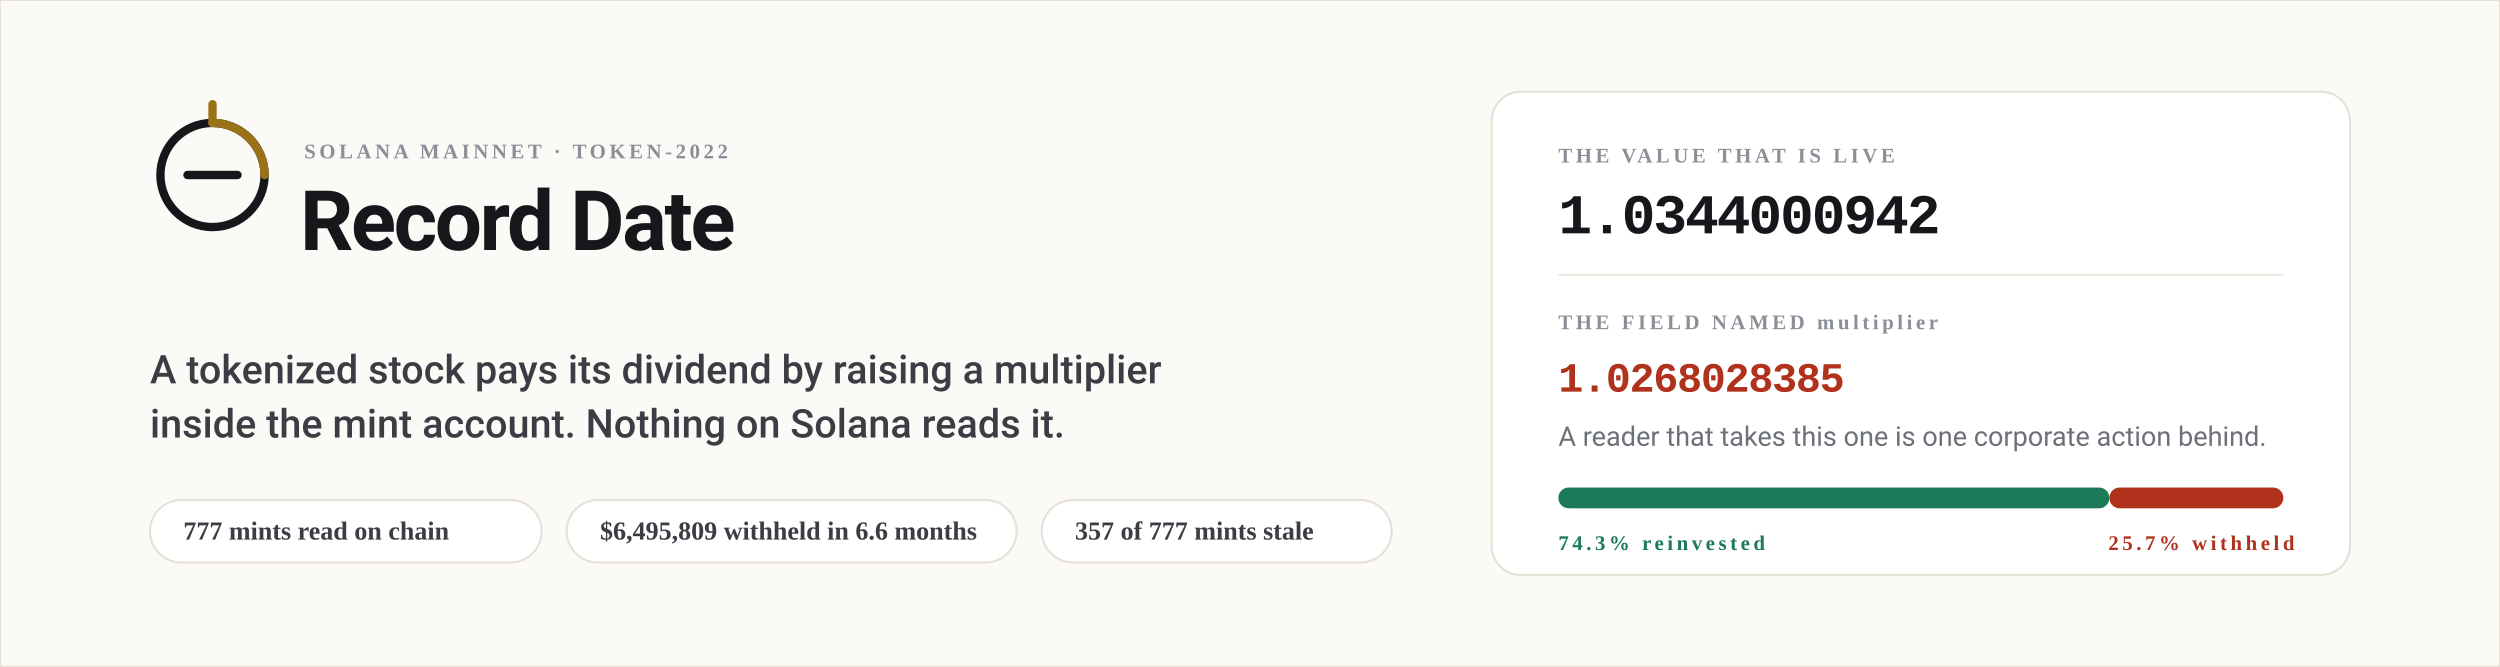
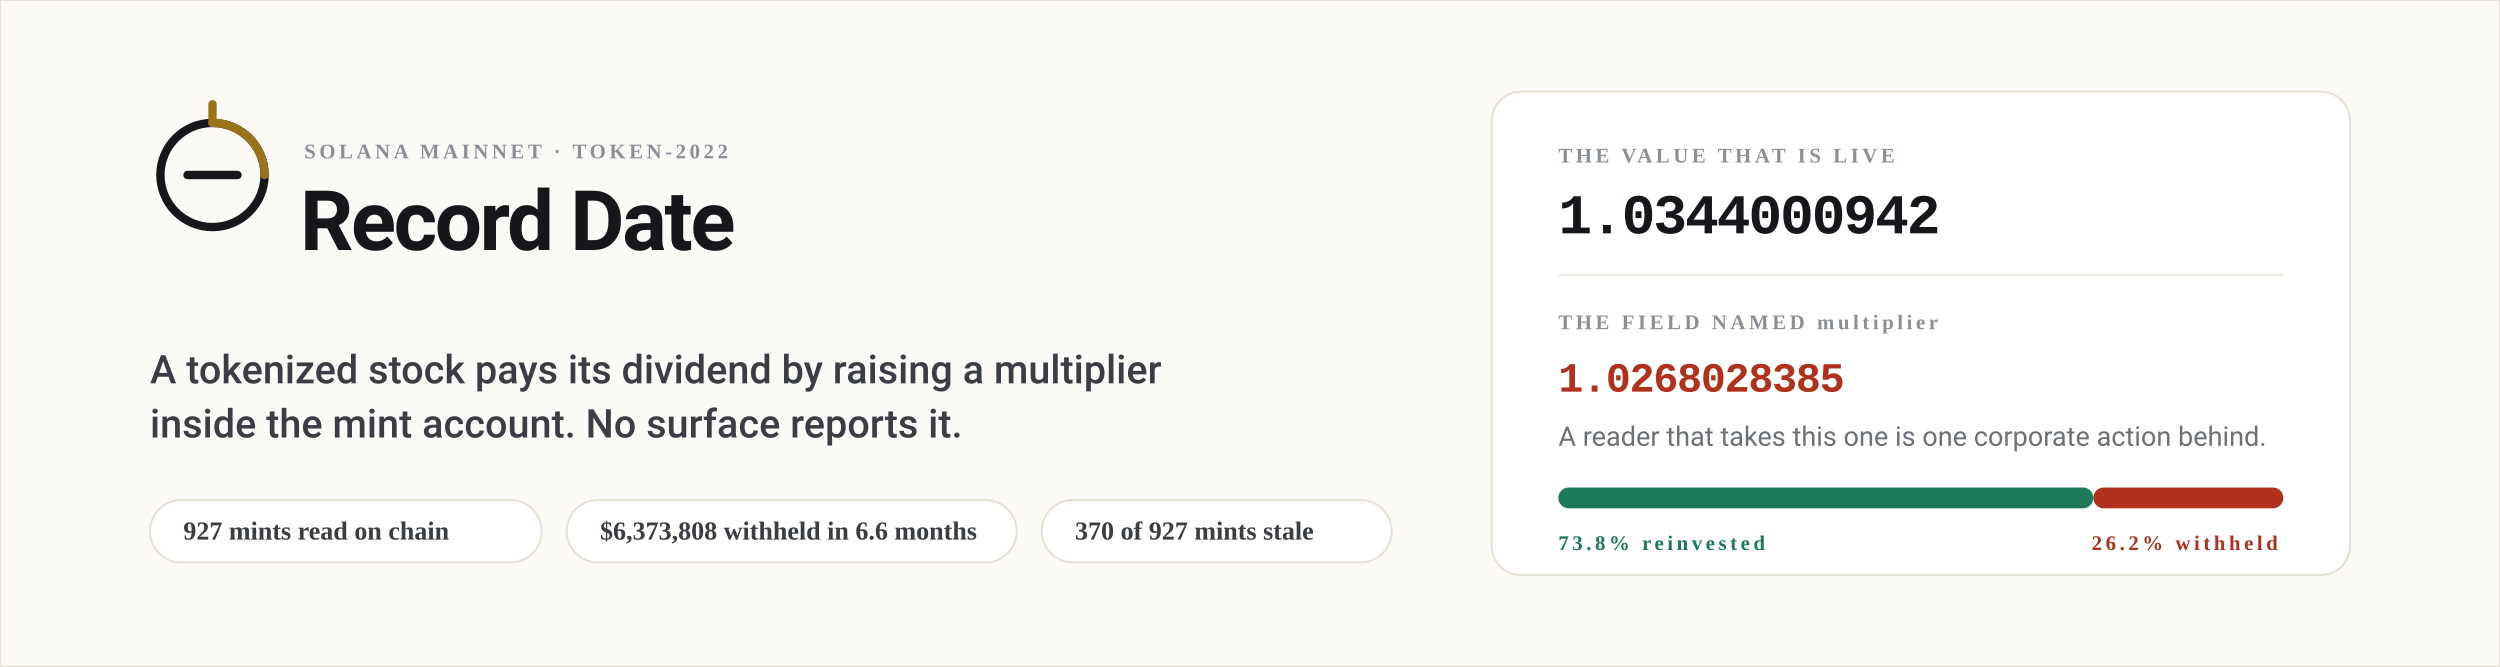
- <svg xmlns="http://www.w3.org/2000/svg" viewBox="0 0 1200 320" width="1200" height="320" role="img" aria-label="Record Date: the dividend is a number in the Token-2022 mint account, and nothing on Solana reads it">
+ <svg xmlns="http://www.w3.org/2000/svg" viewBox="0 0 1200 320" width="1200" height="320" role="img" aria-label="Record Date: the dividend is a number in the Token-2022 mint account, and no surface reports it">
  <defs>
    <style>
      .sans{font-family:-apple-system,BlinkMacSystemFont,'Segoe UI',Roboto,Helvetica,Arial,sans-serif}
      .mono{font-family:ui-monospace,SFMono-Regular,Menlo,Consolas,'Liberation Mono',monospace}
      .eyebrow{font-size:10px;font-weight:700;letter-spacing:.17em;text-transform:uppercase;fill:#8b8f97}
      .pill{font-size:12.5px;font-weight:600;fill:#3a3d44}
      .chip{fill:#fff;stroke:#e6e1d6;stroke-width:1}
    </style>
  </defs>
  <rect width="1200" height="320" fill="#fbfaf7" />
  <rect x="0" y="0" width="1200" height="320" fill="none" stroke="#e6e1d6" stroke-width="1" />
  <g transform="translate(72,52)">
    <circle cx="30" cy="32" r="25" fill="none" stroke="#15171b" stroke-width="4" />
    <path d="M30 7 A25 25 0 0 1 55 32" fill="none" stroke="#9a7318" stroke-width="4" stroke-linecap="round" />
    <path d="M30 7V-2" stroke="#9a7318" stroke-width="4" stroke-linecap="round" />
    <path d="M18 32h24" stroke="#15171b" stroke-width="4" stroke-linecap="round" />
  </g>
  <text class="eyebrow" x="146" y="76">SOLANA MAINNET · TOKEN-2022</text>
  <text class="sans" x="144" y="120" font-size="40" font-weight="680" letter-spacing="-1.1" fill="#15171b">Record Date</text>
  <text class="sans" x="72" y="184" font-size="19" font-weight="500" fill="#3a3d44">
    A tokenized stock pays its dividend by raising a multiplier
  </text>
  <text class="sans" x="72" y="210" font-size="19" font-weight="500" fill="#3a3d44">
-     inside the mint account. Nothing on Solana reads it.
+     inside the mint account. No surface reports it.
  </text>
  <rect class="chip" x="72" y="240" width="188" height="30" rx="15" />
-   <text class="pill" x="88" y="259">777 mints read on chain</text>
+   <text class="pill" x="88" y="259">927 mints read on chain</text>
  <rect class="chip" x="272" y="240" width="216" height="30" rx="15" />
-   <text class="pill" x="288" y="259">$6,495,809 withheld in 6.6 months</text>
+   <text class="pill" x="288" y="259">$6,373,808 withheld in 6.6 months</text>
  <rect class="chip" x="500" y="240" width="168" height="30" rx="15" />
-   <text class="pill" x="516" y="259">357 of 777 mints stale</text>
+   <text class="pill" x="516" y="259">370 of 927 mints stale</text>
  <rect x="716" y="44" width="412" height="232" rx="14" fill="#fff" stroke="#e6e1d6" />
  <text class="eyebrow" x="748" y="78">THE VALUE THAT IS LIVE</text>
  <text class="mono" x="748" y="112" font-size="27" font-weight="600" fill="#15171b" letter-spacing="-1">1.0344000942</text>
  <line x1="748" y1="132" x2="1096" y2="132" stroke="#efeae0" />
  <text class="eyebrow" x="748" y="158">THE FIELD NAMED multiplier</text>
  <text class="mono" x="748" y="188" font-size="20" font-weight="600" fill="#b0321c" letter-spacing="-.6">1.0268028385</text>
  <text class="sans" x="748" y="214" font-size="13" fill="#6c7078">
    A reader that takes this one is one corporate action behind.
  </text>
  <g>
-     <rect x="748" y="234" width="264.5" height="10" rx="5" fill="#1c7a58" />
-     <rect x="1012.5" y="234" width="83.5" height="10" rx="5" fill="#b0321c" />
-     <text class="eyebrow" x="748" y="264" style="fill:#1c7a58">74.3% reinvested</text>
-     <text class="eyebrow" x="1012" y="264" style="fill:#b0321c">25.7% withheld</text>
+     <rect x="748" y="234" width="256.8" height="10" rx="5" fill="#1c7a58" />
+     <rect x="1004.8" y="234" width="91.2" height="10" rx="5" fill="#b0321c" />
+     <text class="eyebrow" x="748" y="264" style="fill:#1c7a58">73.8% reinvested</text>
+     <text class="eyebrow" x="1004" y="264" style="fill:#b0321c">26.2% withheld</text>
  </g>
</svg>
